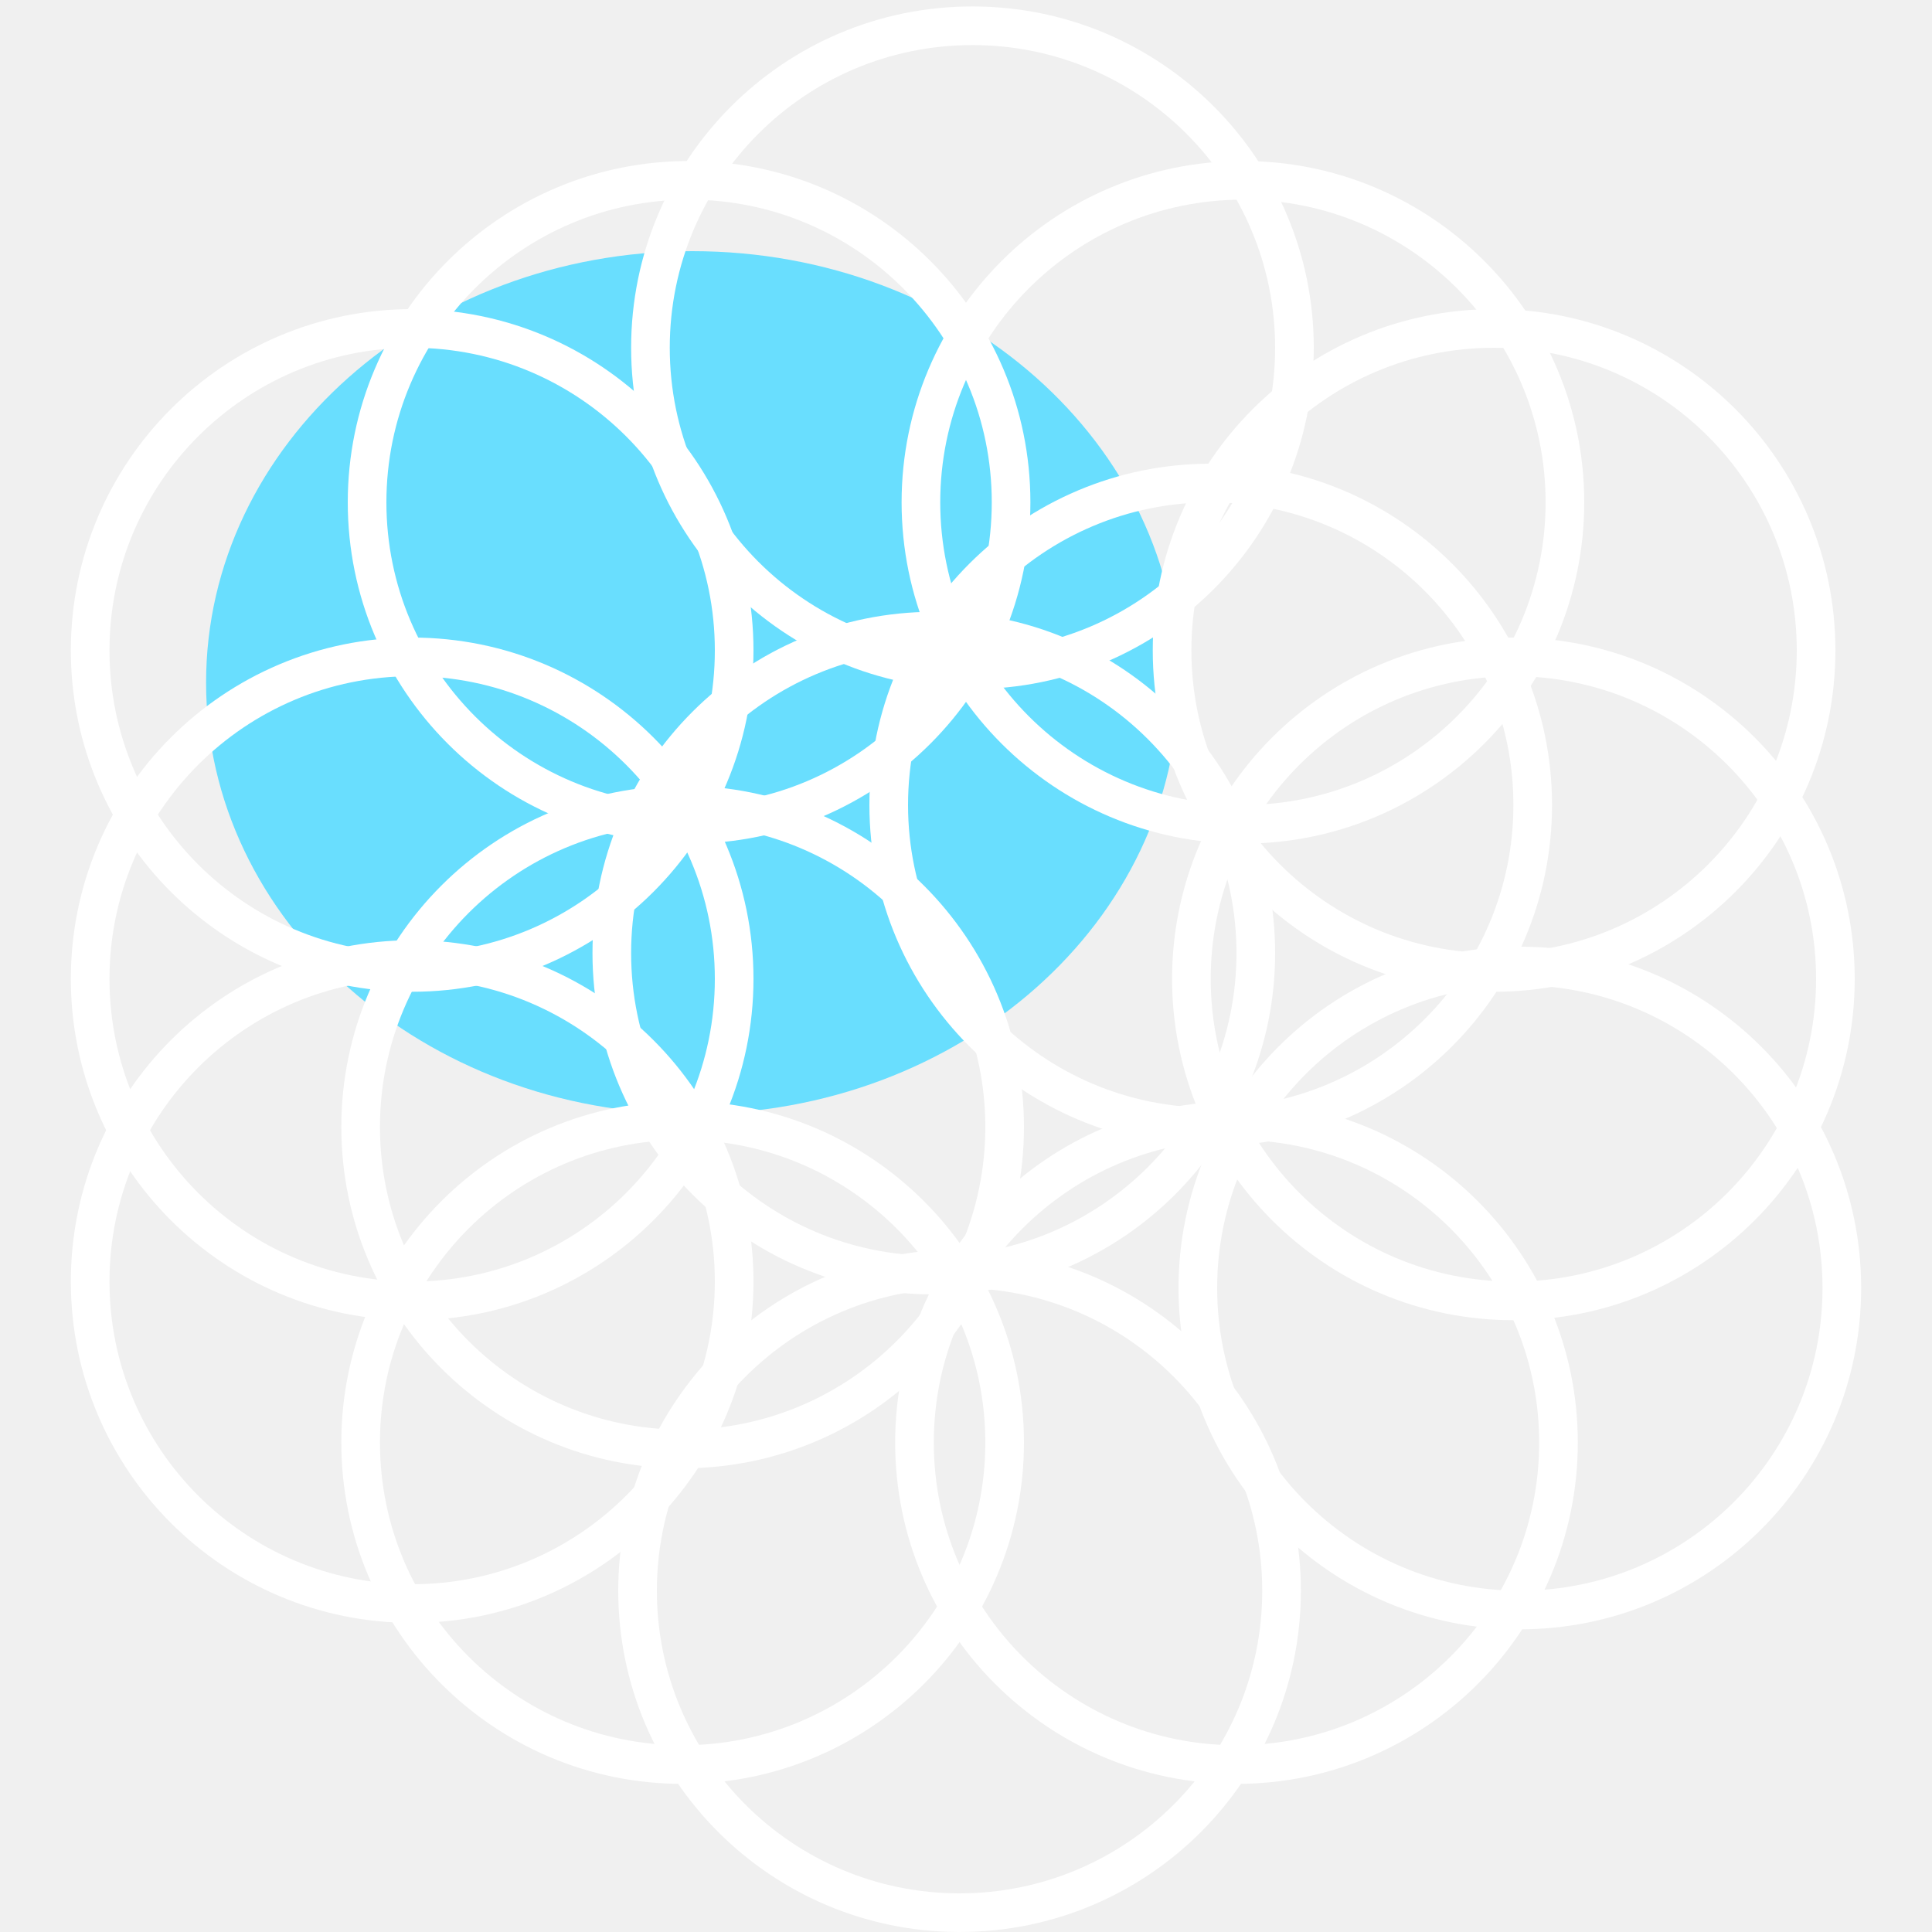
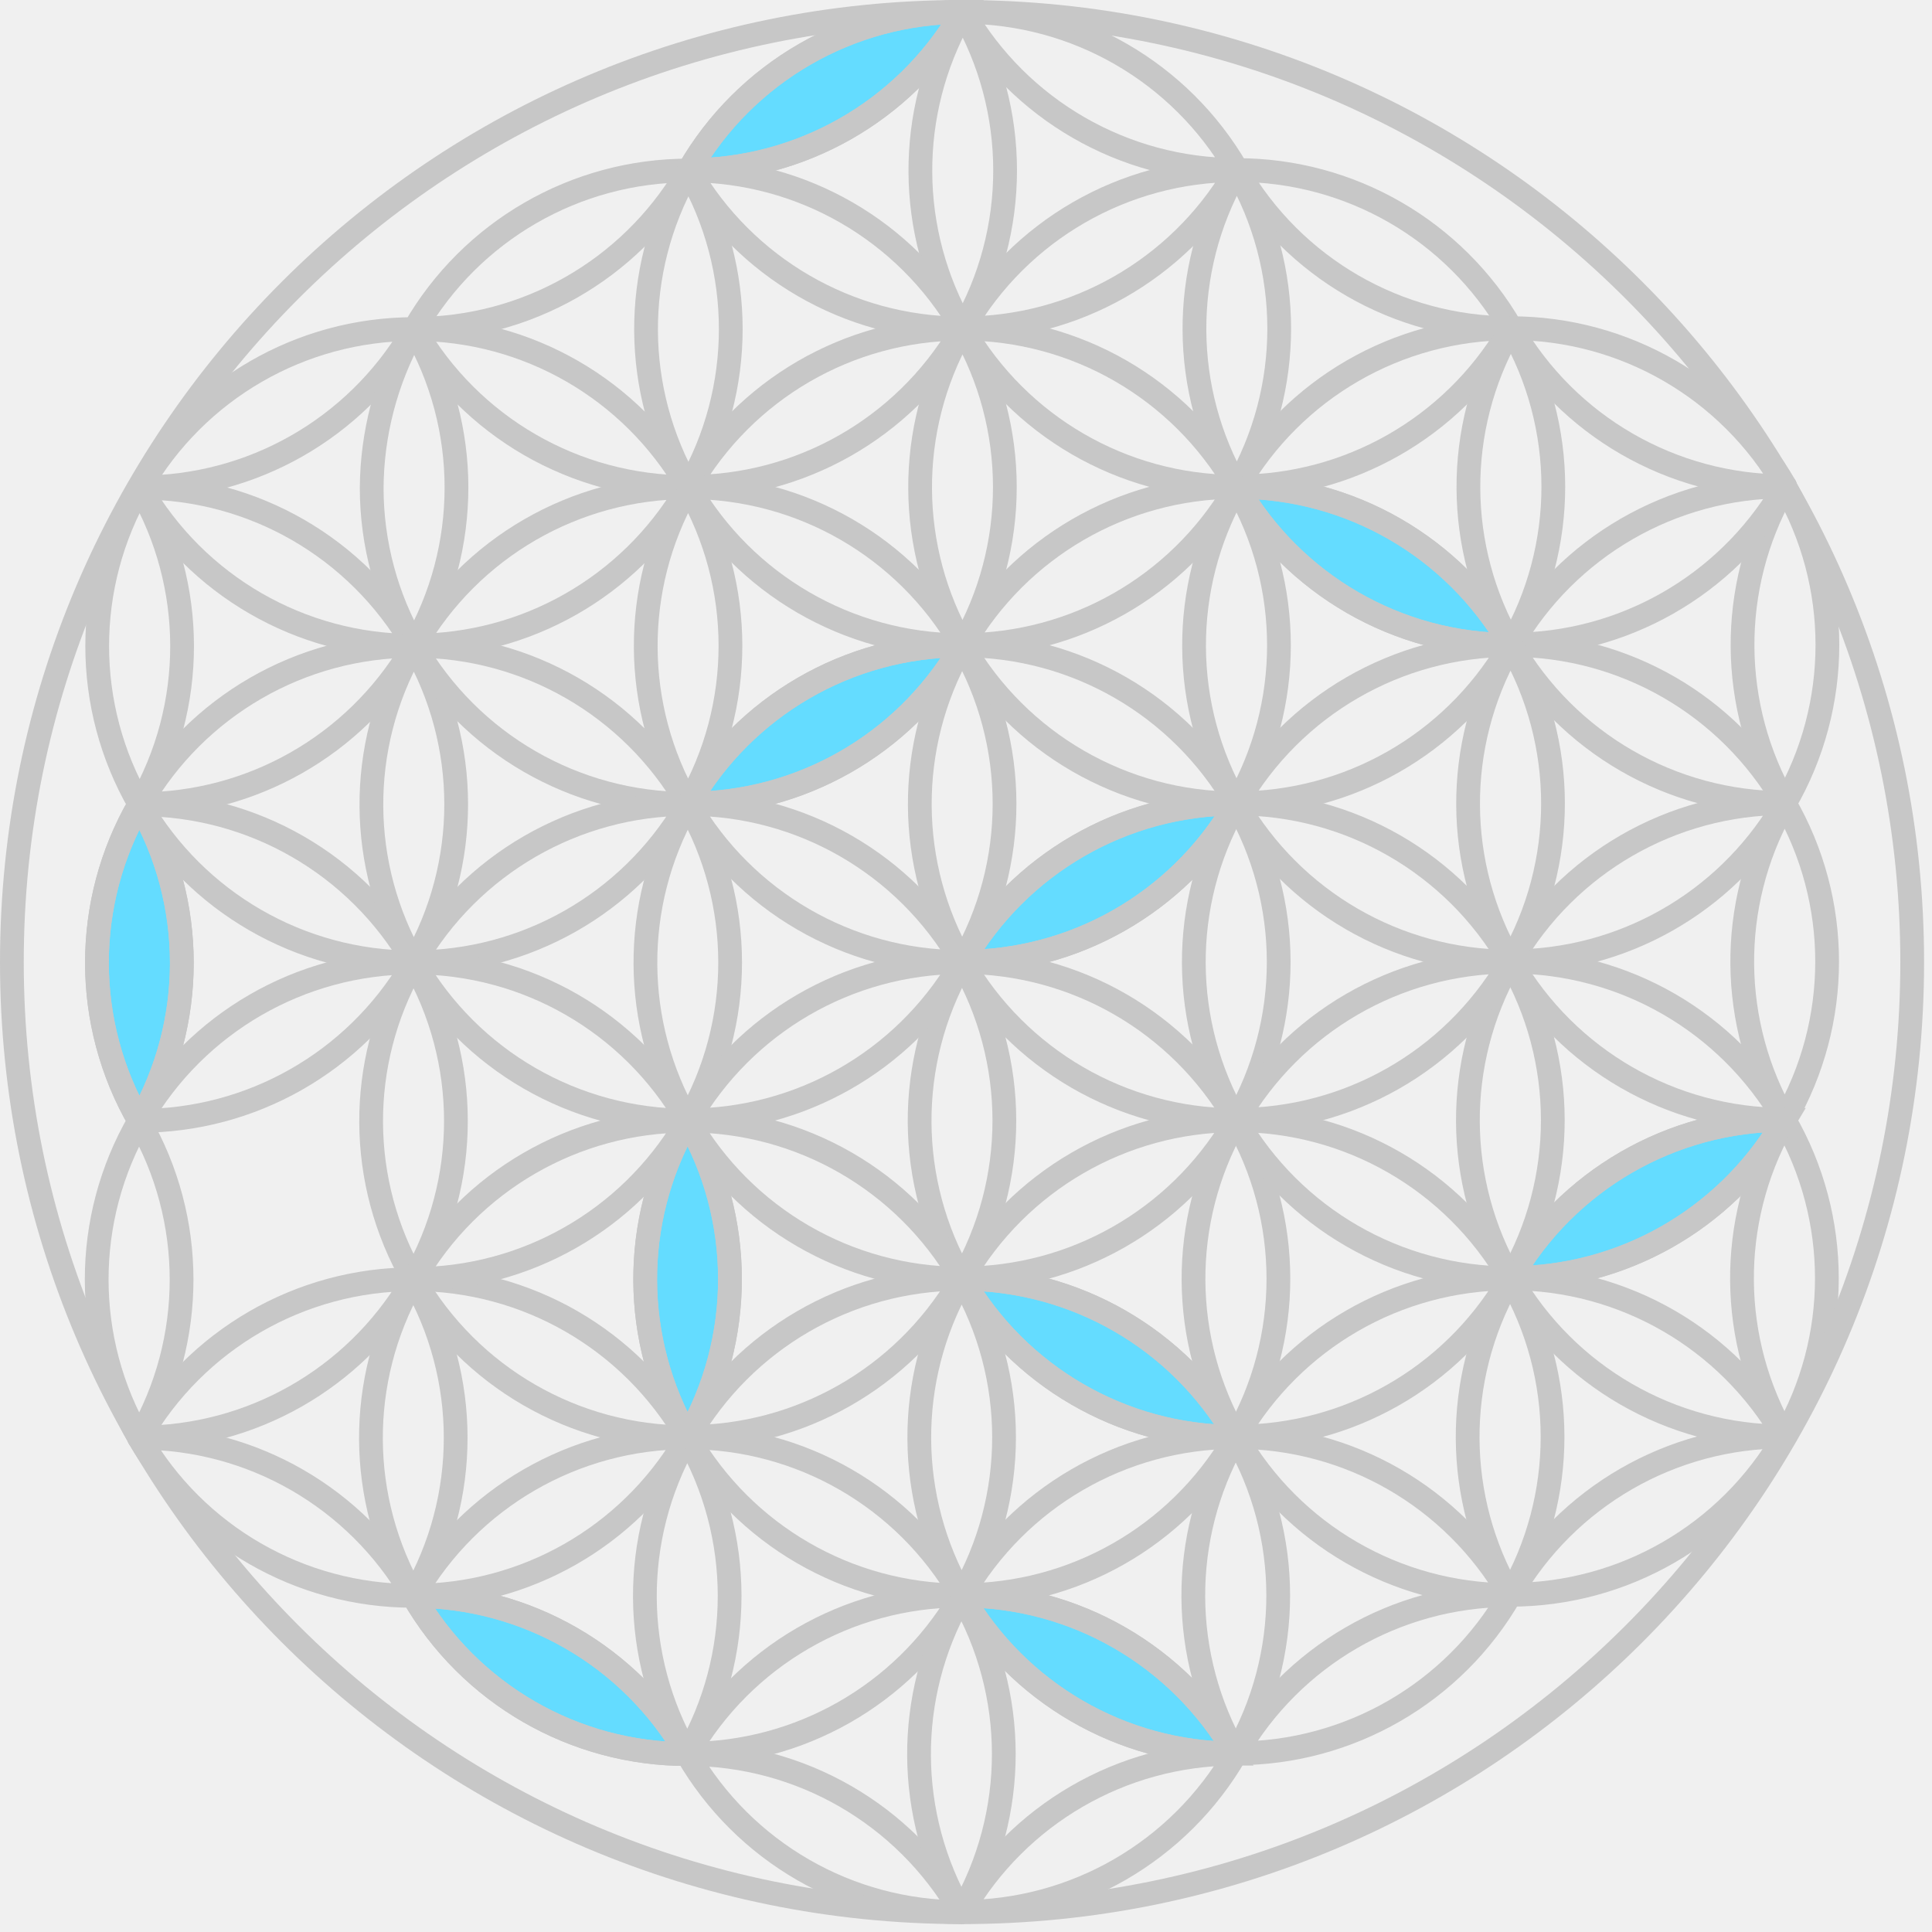
- <svg xmlns="http://www.w3.org/2000/svg" width="300px" height="300px" viewBox="0 0 300 300" version="1.1">
-   <g id="discipl-logo-lightblue" stroke="none" stroke-width="1" fill="none" fill-rule="evenodd">
-     <ellipse id="Oval" fill="#69DEFE" cx="107.5" cy="106" rx="75.5" ry="67" />
-     <g id="discipl-logo" stroke="#FFFFFF" stroke-width="6">
-       <circle id="Oval" cx="64" cy="101" r="50" />
-       <circle id="Oval" cx="107" cy="78" r="50" />
-       <circle id="Oval" cx="151" cy="54" r="50" />
-       <circle id="Oval" cx="64" cy="152" r="50" />
-       <circle id="Oval" cx="235" cy="152" r="50" />
-       <circle id="Oval" cx="193" cy="78" r="50" />
-       <circle id="Oval" cx="106" cy="224" r="50" />
-       <circle id="Oval" cx="149" cy="247" r="50" />
-       <circle id="Oval" cx="192" cy="224" r="50" />
-       <circle id="Oval" cx="236" cy="200" r="50" />
-       <circle id="Oval" cx="145" cy="148" r="50" />
-       <circle id="Oval" cx="106" cy="175" r="50" />
-       <circle id="Oval" cx="64" cy="199" r="50" />
-       <circle id="Oval" cx="188" cy="125" r="50" />
-       <circle id="Oval" cx="232" cy="101" r="50" />
+ <svg xmlns="http://www.w3.org/2000/svg" height="122" viewBox="0 0 122 122" width="122">
+   <g fill="none" fill-rule="evenodd" stroke="#c7c7c7" stroke-width="1.5">
+     <g transform="translate(5.75 .748)">
+       <path d="m106.93 69.983c-.06.1-.116.208-.176.312-3.614 6-10.107 9.668-17.112 9.665 3.567-6.177 10.155-9.986 17.288-9.993h.024l-.012.02z" fill="#64dcff" />
+       <path d="m72.351 29.992c7.122 0 13.705 3.792 17.279 9.953.008.01.015.021.02.032h-.02c-7.131-.004-13.719-3.807-17.287-9.981z" fill="#64dcff" />
+       <path d="m72.311 50.01c-.044.076-.088.152-.124.228-3.602 6.049-10.124 9.753-17.164 9.748 3.565-6.179 10.154-9.99 17.288-10h.016l-.012.016h-.008z" fill="#64dcff" />
+       <path d="m37.748 10c3.566-6.185 10.161-9.997 17.3-10l-.012.02c-.044.076-.088.152-.124.228-3.604 6.047-10.124 9.752-17.164 9.752z" fill="#64dcff" />
+       <path d="m54.995 80c7.123 0 13.708 3.794 17.28 9.957.008.01.015.02.02.032h-.1c-7.103-.034-13.654-3.835-17.208-9.985z" fill="#64dcff" />
+       <path d="m54.979 100.005c7.122.001 13.706 3.793 17.28 9.953.008.01.015.02.02.032h-.1c-7.102-.033-13.653-3.833-17.208-9.981z" fill="#64dcff" />
+       <path d="m37.716 50c3.551-6.153 10.103-9.958 17.207-9.993h.1l-.012.02c-.044.076-.088.152-.124.228-3.604 6.046-10.124 9.75-17.163 9.749z" fill="#64dcff" />
+       <path d="m37.668 90.013-.02-.032c-3.505-6.094-3.546-13.582-.108-19.714.044-.076.088-.148.132-.224 3.564 6.173 3.568 13.777.012 19.954l-.012.02z" fill="#64dcff" />
+       <path d="m37.648 110.018c-7.14.005-13.739-3.804-17.307-9.989 7.125-.004 13.713 3.789 17.287 9.953l.02.032z" fill="#64dcff" />
+       <path d="m3.045 50.066h.008c3.568 6.173 3.573 13.78.012 19.957l-.012.016c-3.572-6.178-3.575-13.792-.008-19.973z" fill="#64dcff" />
+       <g stroke-linecap="round" stroke-linejoin="round">
+         <path d="m20.4 20.031c-7.139.004-13.733 3.816-17.3 10 7.04.003 13.561-3.701 17.164-9.749.044-.076.088-.148.132-.224l.011-.02" />
+         <path d="m37.728 10.019c-7.139.002-13.735 3.814-17.3 10 7.039.001 13.559-3.702 17.164-9.748.044-.076.088-.148.132-.224l.012-.02" />
+         <path d="m55.051.006c-7.139.003-13.734 3.815-17.3 10 7.039 0 13.559-3.703 17.163-9.749.044-.076.088-.148.132-.224l.012-.02" />
+         <path d="m3.073 50.042c.001-.006.004-.012.008-.016 3.561-6.179 3.556-13.787-.012-19.962h-.008c-3.567 6.182-3.564 13.798.008 19.978" />
+         <path d="m3.069 50.046v-.004" />
+         <path d="m72.367 9.991c-3.572-6.185-10.174-9.993-17.316-9.989 3.568 6.174 10.157 9.978 17.288 9.981" />
+         <path d="m3.053 70.039.012-.016c3.561-6.177 3.556-13.784-.012-19.957h-.008c-3.567 6.181-3.564 13.795.008 19.973" />
+         <path d="m89.67 19.976c-3.568-6.181-10.163-9.988-17.3-9.985" />
+         <path d="m89.674 19.979v-.004" />
+         <path d="m72.359 9.991c3.567 6.176 10.155 9.981 17.287 9.985" />
+         <path d="m3.041 90.041c.001-.006.004-.012.008-.016 3.561-6.179 3.556-13.787-.012-19.962h-.008c-3.567 6.182-3.564 13.798.008 19.978" />
+         <path d="m3.037 90.045v-.004" />
+         <path d="m106.982 29.964c-3.573-6.18-10.169-9.987-17.308-9.988h-.008" />
+         <path d="m89.67 19.98c3.569 6.173 10.157 9.976 17.288 9.98" />
+         <path d="m20.345 100.025s-.008-.008-.008-.012c-3.573-6.174-10.167-9.975-17.3-9.972l-.008-0c3.569 6.18 10.164 9.986 17.3 9.984" />
+         <path d="m106.966 29.984h-.008c-.044.076-.088.152-.124.228-3.444 6.145-3.394 13.651.132 19.75" />
+         <path d="m106.966 49.962c3.572-6.179 3.572-13.795 0-19.974" />
+         <path d="m37.632 109.982c-3.574-6.164-10.162-9.957-17.287-9.953 3.568 6.185 10.167 9.994 17.307 9.989" />
+         <path d="m106.95 69.959c3.57-6.178 3.57-13.791 0-19.969h-.008c-.06.1-.116.208-.176.311-3.396 6.132-3.326 13.595.184 19.662" />
+         <path d="m54.939 119.967c-3.573-6.161-10.157-9.953-17.279-9.953h-.012c3.57 6.182 10.168 9.989 17.307 9.985" />
+         <path d="m72.183 109.99c-7.105.035-13.657 3.84-17.208 9.993 7.141.001 13.739-3.809 17.308-9.993" />
+         <path d="m89.506 99.977c-7.104.035-13.656 3.84-17.207 9.993 7.14.002 13.739-3.808 17.307-9.993" />
+         <path d="m106.934 89.961c3.57-6.179 3.57-13.795 0-19.974h-.008c-.06.1-.116.208-.176.312-3.396 6.133-3.326 13.598.184 19.666" />
+         <path d="m106.93 89.965c-7.14-.001-13.738 3.808-17.308 9.992 7.141 0 13.74-3.808 17.312-9.992" />
+         <path d="m20.4 40.029c.001-.006.003-.011.007-.016 3.56-6.177 3.558-13.784-.007-19.958-.044.076-.088.152-.124.228-1.654 2.995-2.533 6.356-2.555 9.777.001 3.498.924 6.933 2.675 9.961l.008.012" />
+         <path d="m20.389 40.029v-.012c-3.571-6.169-10.156-9.969-17.284-9.973h-.02v.008c3.567 6.176 10.156 9.98 17.288 9.981" />
+         <path d="m20.392 40.033v-.004" />
+         <path d="m20.389 40.033h-.016c-7.135.005-13.726 3.817-17.288 10 7.039 0 13.559-3.703 17.164-9.749.044-.076.088-.148.132-.224l.012-.02" />
+         <path d="m37.724 30.016c.001-.006.004-.012.008-.016 3.556-6.178 3.552-13.783-.012-19.957-.044.076-.088.152-.124.228-3.438 6.133-3.397 13.622.108 19.717" />
+         <path d="m37.716 30.016v.004" />
+         <path d="m37.716 30.016c-.005-.012-.012-.022-.02-.032-3.57-6.161-10.152-9.953-17.272-9.953h-.02c3.566 6.177 10.156 9.983 17.288 9.985" />
+         <path d="m37.72 30.02v-.004" />
+         <path d="m55.047 20c.001-.006.004-.011.008-.015 3.557-6.178 3.553-13.784-.012-19.958-.044.076-.088.152-.124.228-3.439 6.133-3.398 13.623.108 19.718" />
+         <path d="m55.039 20.004v.004" />
+         <path d="m55.039 20c-.005-.011-.012-.022-.02-.031-3.57-6.161-10.15-9.955-17.271-9.957h-.02c3.553 6.15 10.104 9.951 17.207 9.984" />
+         <path d="m20.377 60.026s-.008-.008-.008-.012c-3.573-6.174-10.167-9.974-17.3-9.972l-.008-0v.008c3.568 6.172 10.155 9.974 17.284 9.976" />
+         <path d="m20.373 60.03h-.016c-7.135.009-13.723 3.82-17.288 10 7.04.004 13.562-3.7 17.164-9.749.044-.076.088-.148.132-.224l.012-.02" />
+         <path d="m20.341 80.032c-7.135.005-13.726 3.817-17.288 10 7.039 0 13.559-3.703 17.164-9.749.044-.076.088-.148.132-.224l.012-.02" />
+         <path d="m20.345 100.029.012-.016c3.56-6.176 3.556-13.78-.008-19.953-.044.076-.088.152-.124.228-3.444 6.138-3.398 13.637.12 19.733l.008.012" />
+         <path d="m37.648 90.017c-7.134.009-13.722 3.821-17.287 10 7.039.003 13.56-3.701 17.163-9.749.044-.076.088-.148.132-.223l.012-.02" />
+         <path d="m37.652 110.014c.001-.006.004-.012.008-.016 3.556-6.178 3.552-13.783-.012-19.957-.044.075-.088.151-.124.227-3.44 6.133-3.399 13.623.108 19.718z" />
+         <path d="m54.875 100.005c-7.104.035-13.656 3.84-17.207 9.993 7.039.001 13.559-3.703 17.163-9.749.044-.076.088-.148.132-.224l.012-.02" />
+         <path d="m54.959 120 .012-.02c3.559-6.176 3.555-13.782-.012-19.954-.044.076-.088.152-.124.228-3.439 6.132-3.398 13.62.108 19.714l.02.032" />
+         <path d="m72.287 90.009h-.008c-.044.076-.088.151-.124.227-3.44 6.133-3.399 13.623.108 19.718" />
+         <path d="m72.287 109.99.012-.02c3.56-6.177 3.556-13.784-.012-19.957" />
+         <path d="m72.283 109.986v.004" />
+         <path d="m54.975 100.005c3.555 6.148 10.106 9.948 17.208 9.981h.1c-.005-.012-.012-.022-.02-.032-3.574-6.16-10.158-9.952-17.28-9.953" />
+         <path d="m89.61 80h-.008c-.044.076-.088.152-.124.228-3.439 6.133-3.398 13.622.108 19.717" />
+         <path d="m89.61 99.977.012-.02c3.561-6.177 3.556-13.784-.012-19.957" />
+         <path d="m89.606 99.973v.004" />
+         <path d="m72.3 89.993c3.552 6.151 10.104 9.952 17.207 9.984h.1c-.005-.012-.012-.022-.02-.032-3.574-6.162-10.16-9.954-17.283-9.952" />
+         <path d="m89.618 79.976c3.571 6.182 10.169 9.988 17.308 9.985-3.57-6.183-10.169-9.99-17.308-9.985" />
+         <path d="m55.055 19.988c7.04.004 13.562-3.7 17.164-9.749.044-.076.088-.148.132-.224l.012-.02h-.024c-7.131.009-13.718 3.817-17.284 9.993z" />
+         <path d="m72.355 29.988c.001-.006.004-.012.008-.016 3.558-6.178 3.554-13.784-.012-19.957-.044.076-.088.152-.124.228-3.44 6.132-3.399 13.623.108 19.717" />
+         <path d="m72.347 29.988v.004" />
+         <path d="m89.658 20 .012-.016h-.024c-7.133.006-13.722 3.814-17.287 9.992 7.039.002 13.56-3.702 17.163-9.749.044-.076.088-.148.132-.224" />
+         <path d="m89.658 39.977.012-.02c3.561-6.176 3.556-13.782-.012-19.954h-.008c-.044.075-.088.151-.124.227-3.439 6.132-3.398 13.62.108 19.714" />
+         <path d="m89.654 39.973v.004" />
+         <path d="m89.67 39.957c7.04.003 13.561-3.701 17.164-9.749.044-.076.088-.148.132-.224l.012-.016h-.024c-7.131.008-13.717 3.815-17.284 9.989z" />
+         <path d="m106.966 49.966c-3.57-6.183-10.169-9.99-17.308-9.985" />
+         <path d="m89.65 39.977c3.567 6.176 10.156 9.982 17.288 9.985" />
+         <path d="m89.654 59.958c7.004.002 13.497-3.666 17.112-9.665.068-.1.128-.2.188-.307l.012-.02h-.024c-7.133.006-13.722 3.814-17.288 9.992z" />
+         <path d="m106.95 69.963c-3.572-6.177-10.165-9.982-17.3-9.985" />
+         <path d="m89.638 59.978c3.569 6.174 10.157 9.977 17.288 9.981" />
+         <path d="m89.638 79.956c7.005.003 13.498-3.665 17.112-9.665.068-.1.128-.2.188-.308l.012-.02h-.024c-7.133.007-13.721 3.816-17.288 9.993z" />
+         <path d="m37.712 30.02h-.016c-7.135.006-13.725 3.818-17.288 10 7.039.001 13.56-3.703 17.164-9.749.044-.076.088-.148.132-.224l.012-.02" />
+         <path d="m37.72 30.02h-.004" />
+         <path d="m55.035 20.007h-.1c-7.105.034-13.657 3.839-17.207 9.993 7.04.004 13.562-3.7 17.163-9.749.044-.076.088-.148.132-.224l.012-.016" />
+         <path d="m20.377 60.03.012-.016c3.56-6.176 3.556-13.78-.008-19.953-.044.076-.088.152-.124.228-3.449 6.137-3.403 13.638.12 19.733l.008.012" />
+         <path d="m72.347 29.988c-.005-.012-.012-.022-.02-.032-3.574-6.16-10.158-9.952-17.28-9.953" />
+         <path d="m72.351 29.992v-.004" />
+         <path d="m55.035 20.007c3.554 6.149 10.106 9.949 17.208 9.981" />
+         <path d="m20.365 80.028c.001-.006.004-.012.008-.016 3.559-6.177 3.556-13.784-.008-19.958-.044.076-.088.152-.124.228-3.449 6.139-3.403 13.642.12 19.738l.008.012" />
+         <path d="m89.658 39.977c-.005-.011-.012-.022-.02-.032-3.574-6.161-10.157-9.953-17.279-9.953h-.012" />
+         <path d="m72.347 29.992c3.568 6.174 10.156 9.977 17.287 9.981" />
+         <path d="m37.648 89.981c-3.574-6.162-10.159-9.955-17.283-9.953" />
+         <path d="m20.361 80.032c3.567 6.175 10.156 9.98 17.287 9.981h.016" />
+         <path d="m20.357 80.028v.004" />
+         <path d="m37.668 90.017c3.552 6.152 10.104 9.953 17.207 9.984h.1" />
+         <path d="m54.955 99.969c-3.572-6.164-10.159-9.957-17.283-9.952" />
+         <path d="m54.979 100.001h-.004" />
+         <path d="m37.7 50.018.012-.02c3.556-6.177 3.552-13.781-.012-19.954-.044.076-.088.152-.124.228-3.438 6.132-3.397 13.62.108 19.714" />
+         <path d="m37.7 50.014v.004" />
+         <path d="m37.7 50.018c-.005-.012-.012-.022-.02-.032-3.574-6.162-10.159-9.955-17.283-9.953l-.008-0c3.566 6.176 10.156 9.98 17.287 9.981" />
+         <path d="m37.7 50.018h-.016c-7.134.009-13.722 3.82-17.287 10 7.039.003 13.56-3.701 17.163-9.749.044-.075.088-.147.132-.223l.012-.02" />
+         <path d="m55.031 40c.001-.006.004-.012.008-.016 3.557-6.178 3.553-13.784-.012-19.958-.044.076-.088.152-.124.228-3.439 6.133-3.398 13.623.108 19.718" />
+         <path d="m55.023 40.001v.004" />
+         <path d="m55.023 40c-.005-.012-.012-.022-.02-.032-3.574-6.161-10.157-9.953-17.279-9.953h-.012c3.554 6.149 10.105 9.949 17.207 9.981" />
+         <path d="m55.027 40.005v-.004" />
+         <path d="m72.335 30.012.012-.016h-.1c-7.105.035-13.657 3.84-17.208 9.993 7.039.001 13.56-3.703 17.164-9.749.044-.076.088-.148.132-.224" />
+         <path d="m37.664 69.983c-3.572-6.166-10.161-9.96-17.287-9.953 3.565 6.177 10.155 9.984 17.287 9.985" />
+         <path d="m37.68 70.019h-.016c-7.135.006-13.725 3.818-17.287 10 7.039.001 13.559-3.703 17.163-9.749.044-.076.088-.148.132-.224l.012-.02" />
+         <path d="m72.335 49.99.012-.02c3.558-6.177 3.554-13.782-.012-19.954h-.008c-.044.076-.088.152-.124.228-3.44 6.131-3.399 13.621.108 19.714" />
+         <path d="m72.331 49.986v.004" />
+         <path d="m89.642 40 .012-.016h-.024c-7.132.009-13.72 3.817-17.287 9.993 7.04.003 13.561-3.701 17.163-9.749.044-.076.088-.148.132-.224" />
+         <path d="m37.668 90.013.012-.02c3.556-6.177 3.552-13.781-.012-19.954-.044.076-.088.152-.124.228-3.438 6.132-3.397 13.62.108 19.714z" />
+         <path d="m55 80c.001-.006.004-.012.008-.016 3.557-6.177 3.553-13.781-.012-19.954-.044.076-.088.152-.124.228-3.439 6.132-3.398 13.62.108 19.714" />
+         <path d="m54.991 80v.004" />
+         <path d="m54.891 80c-7.104.036-13.655 3.841-17.207 9.993 7.039.001 13.559-3.703 17.163-9.749.044-.076.088-.148.132-.224l.012-.02" />
+         <path d="m72.319 50.01h-.008c-.044.076-.088.152-.124.228-3.44 6.132-3.399 13.623.108 19.717" />
+         <path d="m72.323 69.987c.001-.006.004-.012.008-.016 3.558-6.178 3.554-13.784-.012-19.957" />
+         <path d="m72.315 69.987v.004" />
+         <path d="m72.315 69.987c-.005-.012-.012-.022-.02-.032-3.574-6.16-10.158-9.952-17.28-9.953" />
+         <path d="m72.319 69.991v-.004" />
+         <path d="m55.007 60.006c3.555 6.148 10.106 9.948 17.208 9.981" />
+         <path d="m89.618 59.942c-3.574-6.162-10.16-9.954-17.283-9.952" />
+         <path d="m72.327 49.99c3.552 6.151 10.104 9.952 17.207 9.984" />
+         <path d="m54.979 100c.001-.006.004-.012.008-.016 3.559-6.177 3.555-13.784-.012-19.957-.044.076-.088.152-.124.228-3.439 6.133-3.398 13.622.108 19.717l.02.032" />
+         <path d="m72.3 70.011h-.008c-.044.076-.088.152-.124.228-3.44 6.133-3.399 13.623.108 19.718" />
+         <path d="m72.3 89.989.012-.02c3.558-6.177 3.554-13.782-.012-19.954" />
+         <path d="m72.3 89.989c-.005-.012-.012-.022-.02-.032-3.572-6.163-10.157-9.957-17.28-9.957" />
+         <path d="m54.991 80c3.554 6.15 10.105 9.951 17.208 9.985" />
+         <path d="m89.626 60h-.008c-.044.076-.088.152-.124.228-3.439 6.132-3.398 13.62.108 19.714" />
+         <path d="m89.626 79.976.012-.02c3.561-6.176 3.556-13.782-.012-19.954" />
+         <path d="m89.622 79.972v.004" />
+         <path d="m89.626 79.976c-.005-.012-.012-.022-.02-.032-3.574-6.161-10.157-9.953-17.279-9.953" />
+         <path d="m72.315 69.991c3.568 6.174 10.156 9.977 17.287 9.981" />
+         <path d="m37.688 70.015h-.008c3.554 6.149 10.105 9.949 17.207 9.981h.1c-.005-.012-.012-.022-.02-.032-3.574-6.161-10.157-9.953-17.279-9.953" />
+         <path d="m55.007 79.984c7.039.001 13.559-3.703 17.164-9.749.044-.076.088-.148.132-.224l.012-.016h-.1c-7.104.034-13.656 3.837-17.208 9.989z" />
+         <path d="m89.638 59.978h-.1c-7.104.035-13.656 3.84-17.207 9.993 7.039.002 13.56-3.702 17.163-9.749.044-.076.088-.148.132-.224l.012-.016" />
+         <path d="m37.684 70.015c.001-.006.004-.012.008-.016 3.556-6.178 3.552-13.783-.012-19.957-.044.076-.088.152-.124.227-3.438 6.133-3.397 13.623.108 19.718z" />
+         <path d="m54.907 60.006c-7.105.035-13.656 3.84-17.207 9.994 7.039.001 13.559-3.703 17.163-9.749.044-.076.088-.148.132-.224l.012-.02" />
+         <path d="m55.019 40.005h-.1c-7.104.035-13.656 3.84-17.207 9.993 7.039.001 13.559-3.703 17.163-9.749.044-.076.088-.148.132-.224z" />
+         <path d="m55.011 60c.001-.006.004-.012.008-.016 3.557-6.178 3.553-13.783-.012-19.957-.044.076-.088.152-.124.228-3.439 6.133-3.398 13.622.108 19.717" />
+         <path d="m55.007 60c-.005-.012-.012-.022-.02-.032-3.572-6.164-10.159-9.957-17.283-9.952l-.008-0c3.553 6.15 10.104 9.952 17.207 9.984h.1" />
+         <path d="m72.335 49.99c-.005-.011-.012-.022-.02-.032-3.574-6.161-10.158-9.953-17.28-9.953" />
+         <path d="m55.019 40.005c3.569 6.174 10.157 9.977 17.288 9.981" />
+         <path d="m55.023 59.986c7.04.005 13.562-3.699 17.164-9.748.044-.076.088-.148.132-.224l.012-.016h-.024c-7.13.008-13.716 3.814-17.284 9.988z" />
+         <path d="m89.642 59.974c.001-.006.004-.012.008-.016 3.561-6.177 3.556-13.784-.012-19.957h-.008c-.044.076-.088.152-.124.228-3.439 6.133-3.398 13.622.108 19.717l.02.032" />
+         <path d="m72.3 89.993h-.1c-7.105.034-13.657 3.838-17.208 9.992 7.04.005 13.563-3.699 17.164-9.749.044-.076.088-.147.132-.223l.012-.016" />
+         <path d="m72.315 89.969c7.04.005 13.562-3.7 17.163-9.749.044-.076.088-.148.132-.224l.012-.016h-.024c-7.13.01-13.715 3.816-17.283 9.989z" />
+       </g>
    </g>
+     <circle cx="60.75" cy="60.751" r="60" stroke-linecap="round" stroke-linejoin="round" />
  </g>
</svg>
